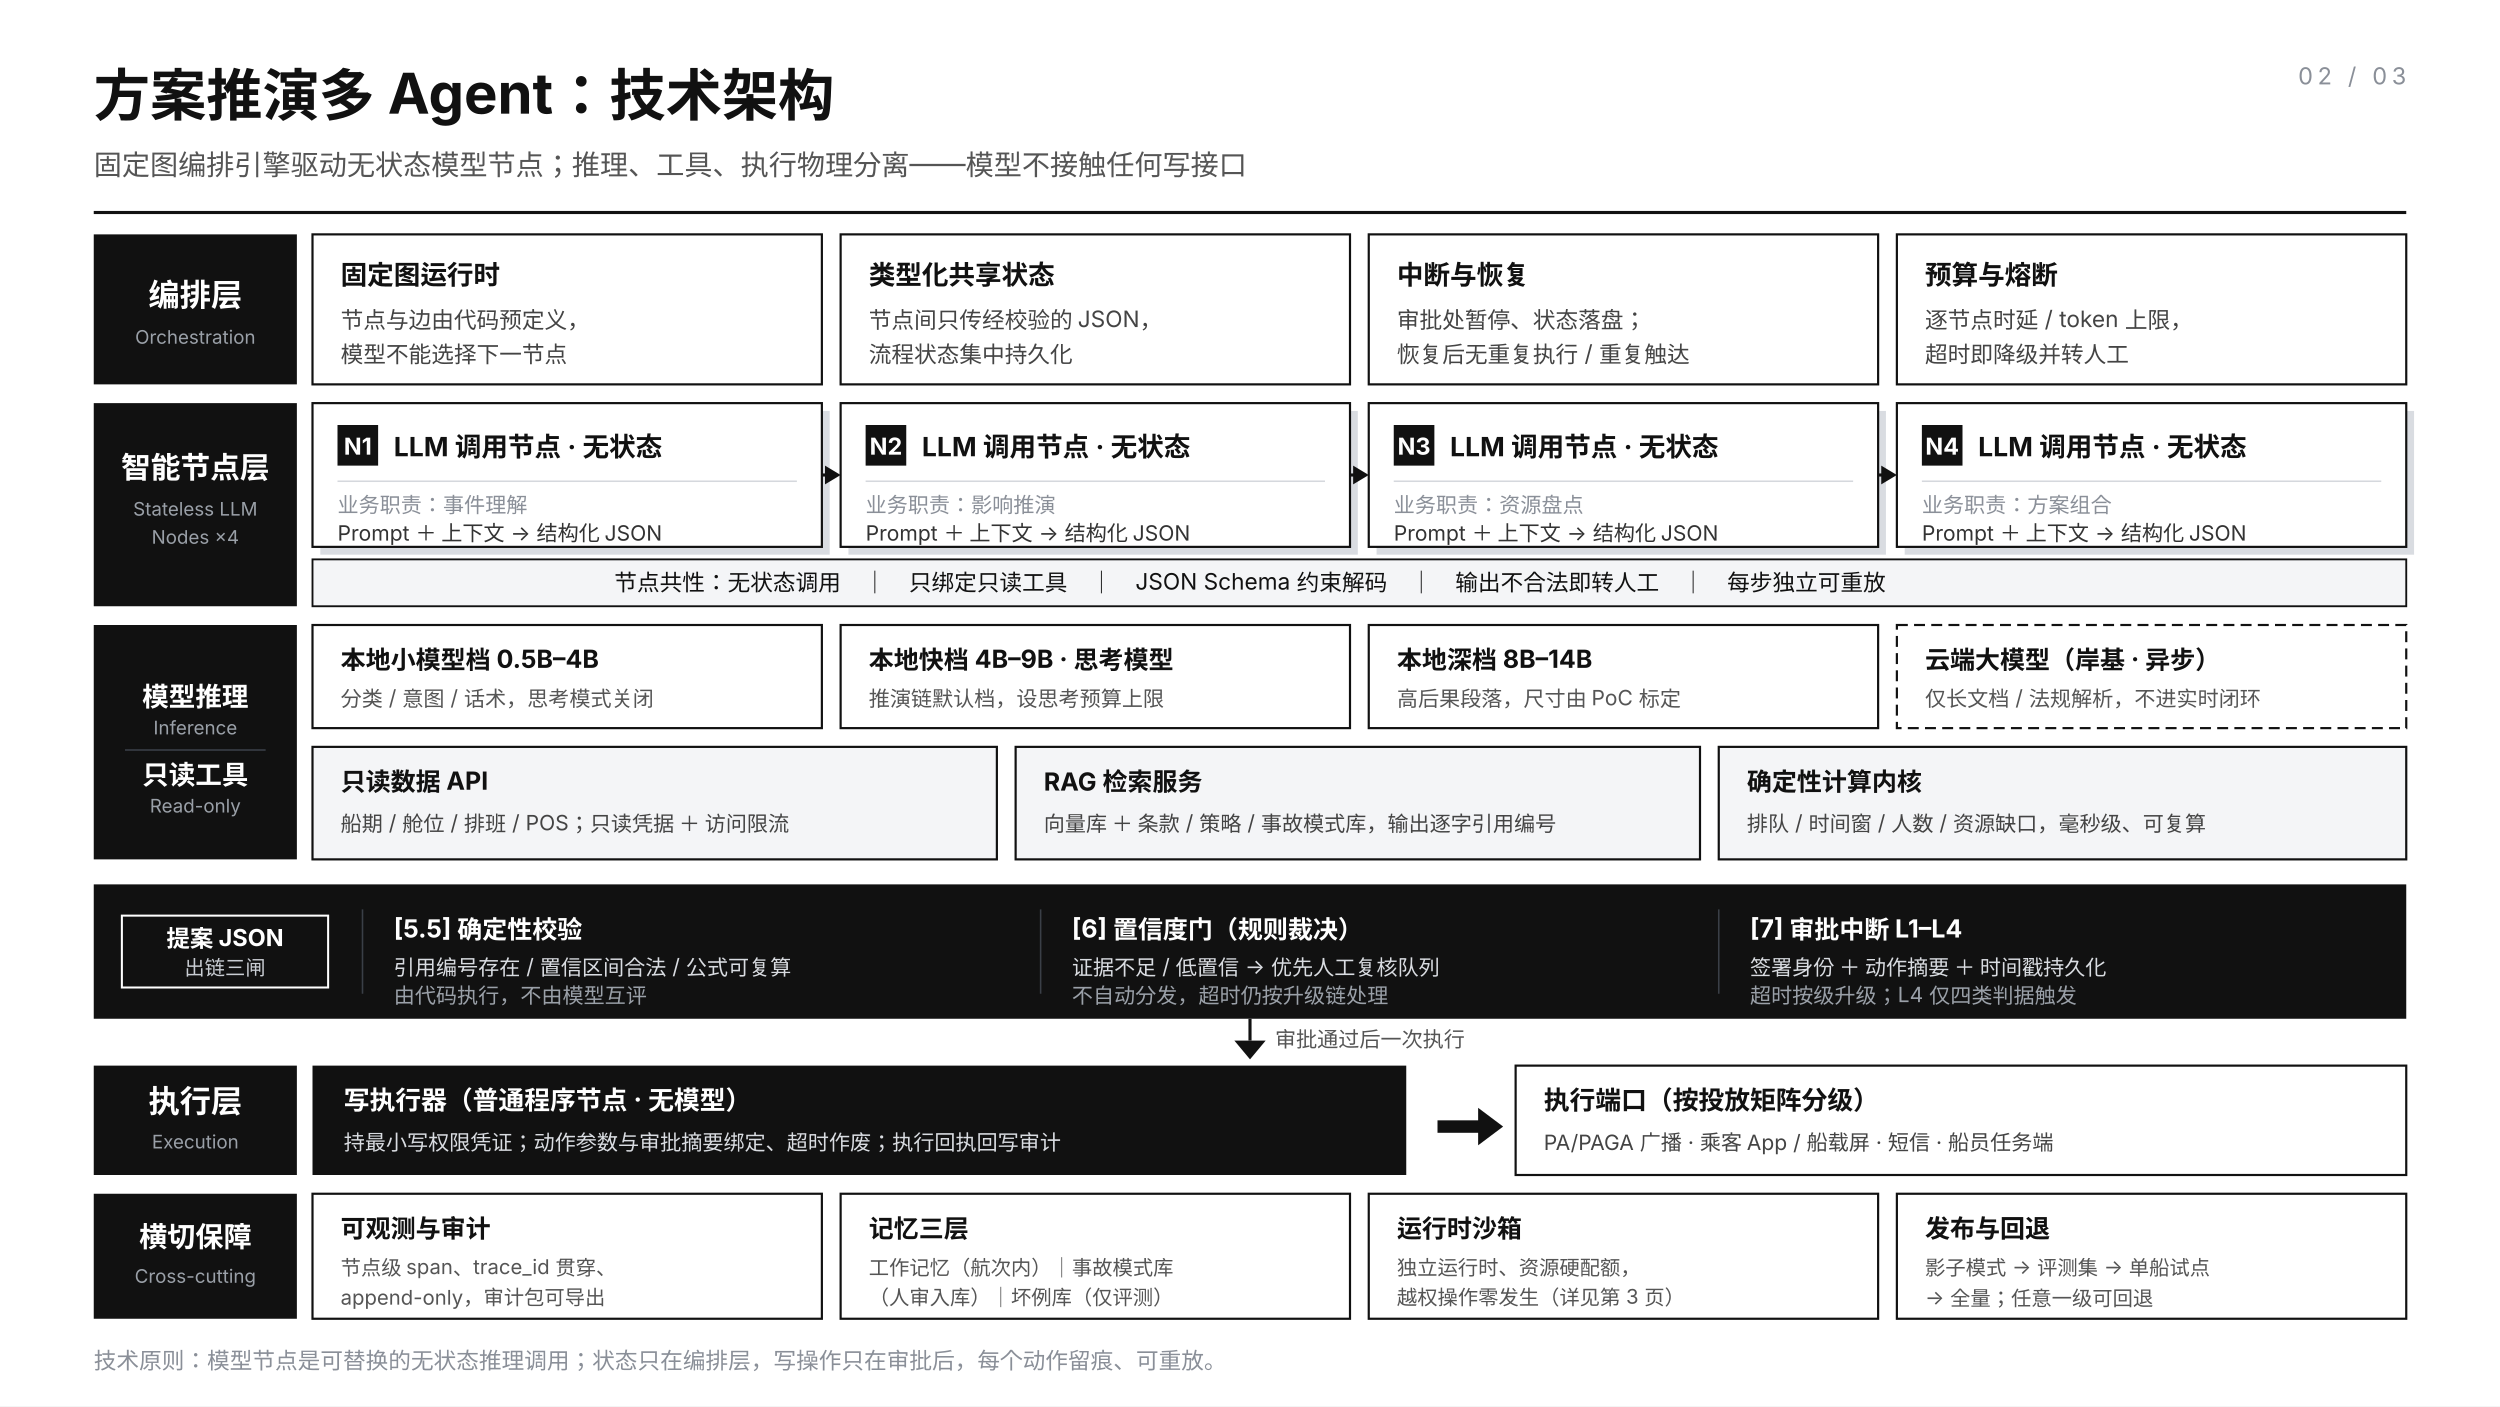
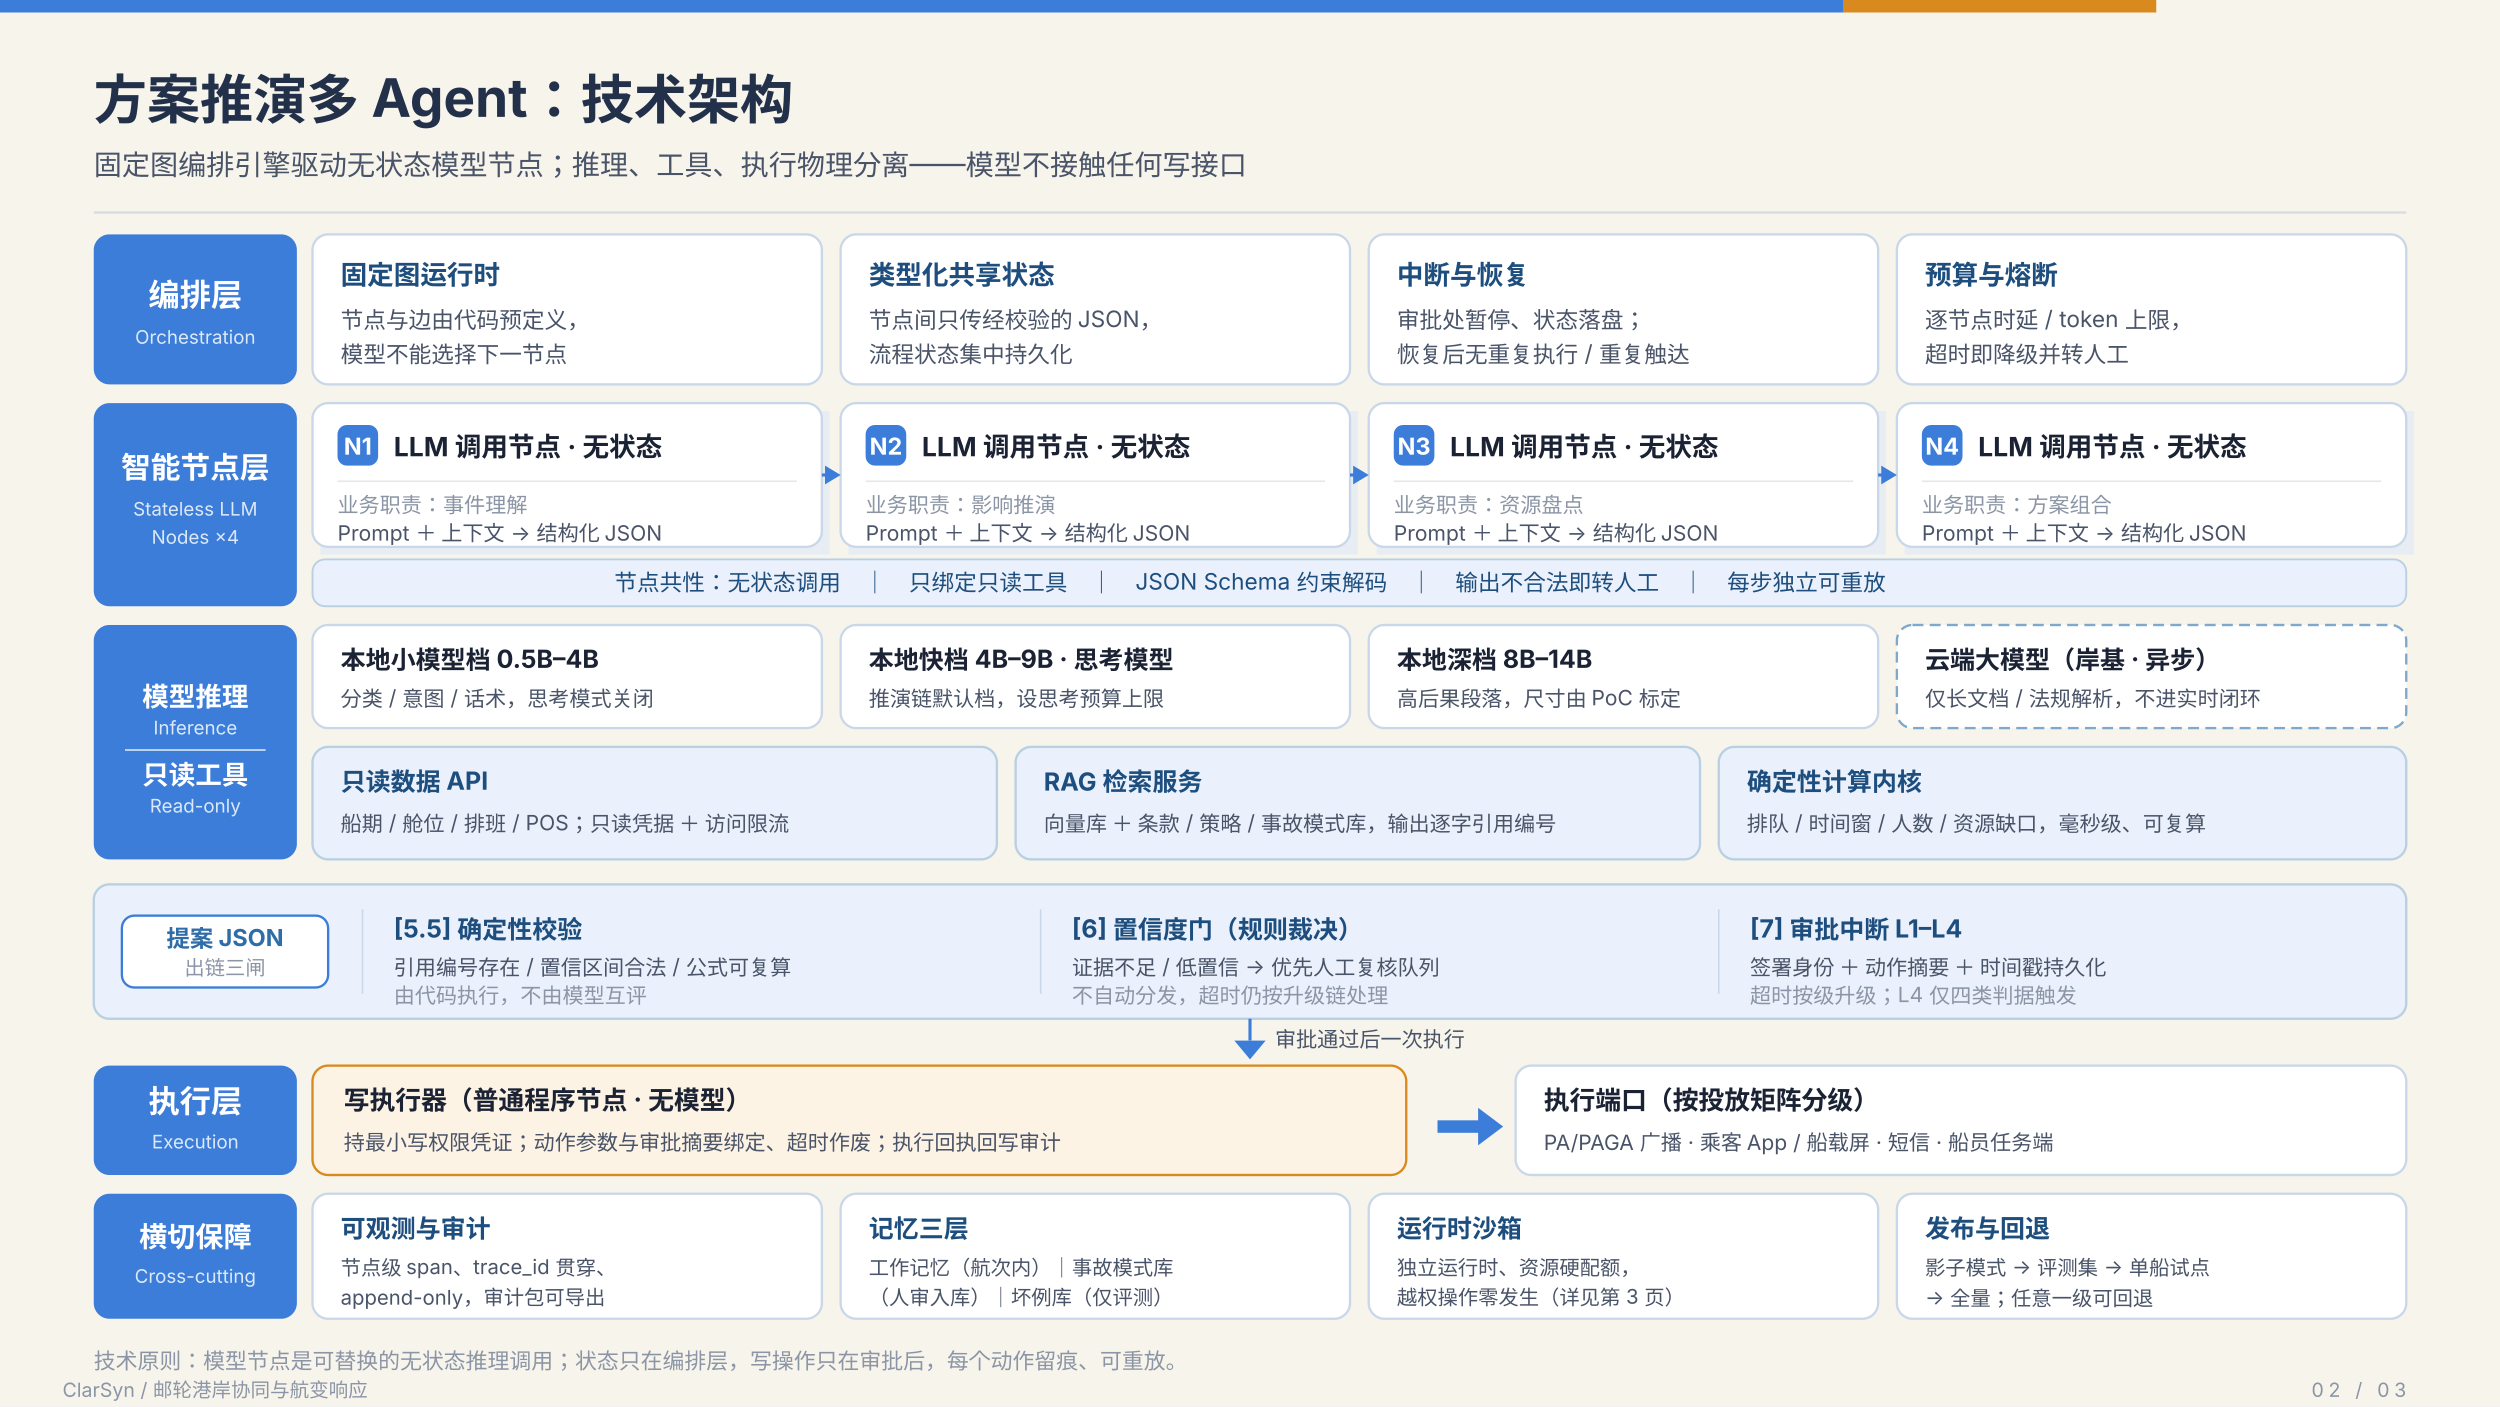
<svg xmlns="http://www.w3.org/2000/svg" viewBox="0 0 1600 900" font-family="-apple-system,'PingFang SC','Microsoft YaHei','Source Han Sans SC',sans-serif">
-   <rect id="bg" x="0" y="0" width="1600" height="900" fill="#FFFFFF" />
-   <text x="1540" y="54" text-anchor="end" font-size="15" fill="#8A8F98" letter-spacing="3">02 / 03</text>
-   <text x="60" y="74" font-size="36" font-weight="700" fill="#111111">方案推演多 Agent：技术架构</text>
-   <text x="60" y="112" font-size="18" fill="#555555">固定图编排引擎驱动无状态模型节点；推理、工具、执行物理分离——模型不接触任何写接口</text>
-   <line x1="60" y1="136" x2="1540" y2="136" stroke="#111111" stroke-width="2" />
-   <rect id="label-a" x="60" y="150" width="130" height="96" fill="#111111" />
+   <rect x="0" y="0" width="1600" height="900" fill="#F7F4EC" />
+   <rect x="0" y="0" width="1180" height="8" fill="#3B7DD8" />
+   <rect x="1180" y="0" width="200" height="8" fill="#D98A1F" />
+   <text x="60" y="76" font-size="34" font-weight="700" fill="#22304A">方案推演多 Agent：技术架构</text>
+   <text x="60" y="112" font-size="18" fill="#4A5468">固定图编排引擎驱动无状态模型节点；推理、工具、执行物理分离——模型不接触任何写接口</text>
+   <line x1="60" y1="136" x2="1540" y2="136" stroke="#D8DCE3" stroke-width="1.5" />
+   <rect x="60" y="150" width="130" height="96" rx="10" fill="#3B7DD8" />
  <text x="125" y="196" text-anchor="middle" font-size="20" font-weight="700" fill="#FFFFFF">编排层</text>
-   <text x="125" y="220" text-anchor="middle" font-size="12" fill="#9AA0A8">Orchestration</text>
-   <rect id="a1" x="200" y="150" width="326" height="96" fill="#FFFFFF" stroke="#111111" stroke-width="1.4" />
-   <text x="218" y="182" font-size="17" font-weight="700" fill="#111111">固定图运行时</text>
-   <text x="218" y="210" font-size="14.5" fill="#444444">节点与边由代码预定义，</text>
-   <text x="218" y="232" font-size="14.5" fill="#444444">模型不能选择下一节点</text>
-   <rect id="a2" x="538" y="150" width="326" height="96" fill="#FFFFFF" stroke="#111111" stroke-width="1.4" />
-   <text x="556" y="182" font-size="17" font-weight="700" fill="#111111">类型化共享状态</text>
-   <text x="556" y="210" font-size="14.5" fill="#444444">节点间只传经校验的 JSON，</text>
-   <text x="556" y="232" font-size="14.5" fill="#444444">流程状态集中持久化</text>
-   <rect id="a3" x="876" y="150" width="326" height="96" fill="#FFFFFF" stroke="#111111" stroke-width="1.4" />
-   <text x="894" y="182" font-size="17" font-weight="700" fill="#111111">中断与恢复</text>
-   <text x="894" y="210" font-size="14.5" fill="#444444">审批处暂停、状态落盘；</text>
-   <text x="894" y="232" font-size="14.5" fill="#444444">恢复后无重复执行 / 重复触达</text>
-   <rect id="a4" x="1214" y="150" width="326" height="96" fill="#FFFFFF" stroke="#111111" stroke-width="1.4" />
-   <text x="1232" y="182" font-size="17" font-weight="700" fill="#111111">预算与熔断</text>
-   <text x="1232" y="210" font-size="14.5" fill="#444444">逐节点时延 / token 上限，</text>
-   <text x="1232" y="232" font-size="14.5" fill="#444444">超时即降级并转人工</text>
-   <rect id="label-b" x="60" y="258" width="130" height="130" fill="#111111" />
+   <text x="125" y="220" text-anchor="middle" font-size="12" fill="#DCE9F8">Orchestration</text>
+   <rect x="200" y="150" width="326" height="96" rx="10" fill="#FFFFFF" stroke="#C9D8E8" stroke-width="1.5" />
+   <text x="218" y="182" font-size="17" font-weight="700" fill="#1D4E7E">固定图运行时</text>
+   <text x="218" y="210" font-size="14.5" fill="#4A5468">节点与边由代码预定义，</text>
+   <text x="218" y="232" font-size="14.5" fill="#4A5468">模型不能选择下一节点</text>
+   <rect x="538" y="150" width="326" height="96" rx="10" fill="#FFFFFF" stroke="#C9D8E8" stroke-width="1.5" />
+   <text x="556" y="182" font-size="17" font-weight="700" fill="#1D4E7E">类型化共享状态</text>
+   <text x="556" y="210" font-size="14.5" fill="#4A5468">节点间只传经校验的 JSON，</text>
+   <text x="556" y="232" font-size="14.5" fill="#4A5468">流程状态集中持久化</text>
+   <rect x="876" y="150" width="326" height="96" rx="10" fill="#FFFFFF" stroke="#C9D8E8" stroke-width="1.5" />
+   <text x="894" y="182" font-size="17" font-weight="700" fill="#1D4E7E">中断与恢复</text>
+   <text x="894" y="210" font-size="14.5" fill="#4A5468">审批处暂停、状态落盘；</text>
+   <text x="894" y="232" font-size="14.5" fill="#4A5468">恢复后无重复执行 / 重复触达</text>
+   <rect x="1214" y="150" width="326" height="96" rx="10" fill="#FFFFFF" stroke="#C9D8E8" stroke-width="1.5" />
+   <text x="1232" y="182" font-size="17" font-weight="700" fill="#1D4E7E">预算与熔断</text>
+   <text x="1232" y="210" font-size="14.5" fill="#4A5468">逐节点时延 / token 上限，</text>
+   <text x="1232" y="232" font-size="14.5" fill="#4A5468">超时即降级并转人工</text>
+   <rect x="60" y="258" width="130" height="130" rx="10" fill="#3B7DD8" />
  <text x="125" y="306" text-anchor="middle" font-size="19" font-weight="700" fill="#FFFFFF">智能节点层</text>
-   <text x="125" y="330" text-anchor="middle" font-size="12" fill="#9AA0A8">Stateless LLM</text>
-   <text x="125" y="348" text-anchor="middle" font-size="12" fill="#9AA0A8">Nodes ×4</text>
-   <rect x="205" y="263" width="326" height="92" fill="#D9DCE1" />
-   <rect x="543" y="263" width="326" height="92" fill="#D9DCE1" />
-   <rect x="881" y="263" width="326" height="92" fill="#D9DCE1" />
-   <rect x="1219" y="263" width="326" height="92" fill="#D9DCE1" />
-   <rect id="node-n1" x="200" y="258" width="326" height="92" fill="#FFFFFF" stroke="#111111" stroke-width="1.4" />
-   <rect x="216" y="272" width="26" height="26" fill="#111111" />
+   <text x="125" y="330" text-anchor="middle" font-size="12" fill="#DCE9F8">Stateless LLM</text>
+   <text x="125" y="348" text-anchor="middle" font-size="12" fill="#DCE9F8">Nodes ×4</text>
+   <rect x="205" y="263" width="326" height="92" fill="#E8EDF4" />
+   <rect x="543" y="263" width="326" height="92" fill="#E8EDF4" />
+   <rect x="881" y="263" width="326" height="92" fill="#E8EDF4" />
+   <rect x="1219" y="263" width="326" height="92" fill="#E8EDF4" />
+   <rect x="200" y="258" width="326" height="92" rx="10" fill="#FFFFFF" stroke="#C9D8E8" stroke-width="1.5" />
+   <rect x="216" y="272" width="26" height="26" rx="6" fill="#3B7DD8" />
  <text x="229" y="291" text-anchor="middle" font-size="15" font-weight="700" fill="#FFFFFF">N1</text>
-   <text x="252" y="292" font-size="17" font-weight="700" fill="#111111">LLM 调用节点 · 无状态</text>
-   <line x1="216" y1="308" x2="510" y2="308" stroke="#D5D8DD" />
-   <text x="216" y="328" font-size="13.5" fill="#8A8F98">业务职责：事件理解</text>
-   <text x="216" y="346" font-size="13.5" fill="#333333">Prompt ＋ 上下文 → 结构化 JSON</text>
-   <rect id="node-n2" x="538" y="258" width="326" height="92" fill="#FFFFFF" stroke="#111111" stroke-width="1.4" />
-   <rect x="554" y="272" width="26" height="26" fill="#111111" />
+   <text x="252" y="292" font-size="17" font-weight="700" fill="#1A2233">LLM 调用节点 · 无状态</text>
+   <line x1="216" y1="308" x2="510" y2="308" stroke="#E3E7EE" />
+   <text x="216" y="328" font-size="13.5" fill="#8B95A5">业务职责：事件理解</text>
+   <text x="216" y="346" font-size="13.5" fill="#4A5468">Prompt ＋ 上下文 → 结构化 JSON</text>
+   <rect x="538" y="258" width="326" height="92" rx="10" fill="#FFFFFF" stroke="#C9D8E8" stroke-width="1.5" />
+   <rect x="554" y="272" width="26" height="26" rx="6" fill="#3B7DD8" />
  <text x="567" y="291" text-anchor="middle" font-size="15" font-weight="700" fill="#FFFFFF">N2</text>
-   <text x="590" y="292" font-size="17" font-weight="700" fill="#111111">LLM 调用节点 · 无状态</text>
-   <line x1="554" y1="308" x2="848" y2="308" stroke="#D5D8DD" />
-   <text x="554" y="328" font-size="13.5" fill="#8A8F98">业务职责：影响推演</text>
-   <text x="554" y="346" font-size="13.5" fill="#333333">Prompt ＋ 上下文 → 结构化 JSON</text>
-   <rect id="node-n3" x="876" y="258" width="326" height="92" fill="#FFFFFF" stroke="#111111" stroke-width="1.4" />
-   <rect x="892" y="272" width="26" height="26" fill="#111111" />
+   <text x="590" y="292" font-size="17" font-weight="700" fill="#1A2233">LLM 调用节点 · 无状态</text>
+   <line x1="554" y1="308" x2="848" y2="308" stroke="#E3E7EE" />
+   <text x="554" y="328" font-size="13.5" fill="#8B95A5">业务职责：影响推演</text>
+   <text x="554" y="346" font-size="13.5" fill="#4A5468">Prompt ＋ 上下文 → 结构化 JSON</text>
+   <rect x="876" y="258" width="326" height="92" rx="10" fill="#FFFFFF" stroke="#C9D8E8" stroke-width="1.5" />
+   <rect x="892" y="272" width="26" height="26" rx="6" fill="#3B7DD8" />
  <text x="905" y="291" text-anchor="middle" font-size="15" font-weight="700" fill="#FFFFFF">N3</text>
-   <text x="928" y="292" font-size="17" font-weight="700" fill="#111111">LLM 调用节点 · 无状态</text>
-   <line x1="892" y1="308" x2="1186" y2="308" stroke="#D5D8DD" />
-   <text x="892" y="328" font-size="13.5" fill="#8A8F98">业务职责：资源盘点</text>
-   <text x="892" y="346" font-size="13.5" fill="#333333">Prompt ＋ 上下文 → 结构化 JSON</text>
-   <rect id="node-n4" x="1214" y="258" width="326" height="92" fill="#FFFFFF" stroke="#111111" stroke-width="1.4" />
-   <rect x="1230" y="272" width="26" height="26" fill="#111111" />
+   <text x="928" y="292" font-size="17" font-weight="700" fill="#1A2233">LLM 调用节点 · 无状态</text>
+   <line x1="892" y1="308" x2="1186" y2="308" stroke="#E3E7EE" />
+   <text x="892" y="328" font-size="13.5" fill="#8B95A5">业务职责：资源盘点</text>
+   <text x="892" y="346" font-size="13.5" fill="#4A5468">Prompt ＋ 上下文 → 结构化 JSON</text>
+   <rect x="1214" y="258" width="326" height="92" rx="10" fill="#FFFFFF" stroke="#C9D8E8" stroke-width="1.5" />
+   <rect x="1230" y="272" width="26" height="26" rx="6" fill="#3B7DD8" />
  <text x="1243" y="291" text-anchor="middle" font-size="15" font-weight="700" fill="#FFFFFF">N4</text>
-   <text x="1266" y="292" font-size="17" font-weight="700" fill="#111111">LLM 调用节点 · 无状态</text>
-   <line x1="1230" y1="308" x2="1524" y2="308" stroke="#D5D8DD" />
-   <text x="1230" y="328" font-size="13.5" fill="#8A8F98">业务职责：方案组合</text>
-   <text x="1230" y="346" font-size="13.5" fill="#333333">Prompt ＋ 上下文 → 结构化 JSON</text>
-   <line x1="526" y1="304" x2="534" y2="304" stroke="#111111" stroke-width="2" />
-   <polygon points="538,304 528,298 528,310" fill="#111111" />
-   <line x1="864" y1="304" x2="872" y2="304" stroke="#111111" stroke-width="2" />
-   <polygon points="876,304 866,298 866,310" fill="#111111" />
-   <line x1="1202" y1="304" x2="1210" y2="304" stroke="#111111" stroke-width="2" />
-   <polygon points="1214,304 1204,298 1204,310" fill="#111111" />
-   <rect id="nodes-common" x="200" y="358" width="1340" height="30" fill="#F4F5F7" stroke="#111111" stroke-width="1.2" />
-   <text x="800" y="378" text-anchor="middle" font-size="14.5" fill="#111111">节点共性：无状态调用　｜　只绑定只读工具　｜　JSON Schema 约束解码　｜　输出不合法即转人工　｜　每步独立可重放</text>
-   <rect id="label-c" x="60" y="400" width="130" height="150" fill="#111111" />
+   <text x="1266" y="292" font-size="17" font-weight="700" fill="#1A2233">LLM 调用节点 · 无状态</text>
+   <line x1="1230" y1="308" x2="1524" y2="308" stroke="#E3E7EE" />
+   <text x="1230" y="328" font-size="13.5" fill="#8B95A5">业务职责：方案组合</text>
+   <text x="1230" y="346" font-size="13.5" fill="#4A5468">Prompt ＋ 上下文 → 结构化 JSON</text>
+   <line x1="526" y1="304" x2="534" y2="304" stroke="#3B7DD8" stroke-width="2" />
+   <polygon points="538,304 528,298 528,310" fill="#3B7DD8" />
+   <line x1="864" y1="304" x2="872" y2="304" stroke="#3B7DD8" stroke-width="2" />
+   <polygon points="876,304 866,298 866,310" fill="#3B7DD8" />
+   <line x1="1202" y1="304" x2="1210" y2="304" stroke="#3B7DD8" stroke-width="2" />
+   <polygon points="1214,304 1204,298 1204,310" fill="#3B7DD8" />
+   <rect x="200" y="358" width="1340" height="30" rx="8" fill="#EAF1FC" stroke="#B9CFE2" stroke-width="1.2" />
+   <text x="800" y="378" text-anchor="middle" font-size="14.5" fill="#1D4E7E">节点共性：无状态调用　｜　只绑定只读工具　｜　JSON Schema 约束解码　｜　输出不合法即转人工　｜　每步独立可重放</text>
+   <rect x="60" y="400" width="130" height="150" rx="10" fill="#3B7DD8" />
  <text x="125" y="452" text-anchor="middle" font-size="17" font-weight="700" fill="#FFFFFF">模型推理</text>
-   <text x="125" y="470" text-anchor="middle" font-size="12" fill="#9AA0A8">Inference</text>
-   <line x1="80" y1="480" x2="170" y2="480" stroke="#3A3F47" />
+   <text x="125" y="470" text-anchor="middle" font-size="12" fill="#DCE9F8">Inference</text>
+   <line x1="80" y1="480" x2="170" y2="480" stroke="#DCE9F8" />
  <text x="125" y="502" text-anchor="middle" font-size="17" font-weight="700" fill="#FFFFFF">只读工具</text>
-   <text x="125" y="520" text-anchor="middle" font-size="12" fill="#9AA0A8">Read-only</text>
-   <rect id="c1-1" x="200" y="400" width="326" height="66" fill="#FFFFFF" stroke="#111111" stroke-width="1.4" />
-   <text x="218" y="428" font-size="16" font-weight="700" fill="#111111">本地小模型档 0.5B–4B</text>
-   <text x="218" y="452" font-size="13.5" fill="#555555">分类 / 意图 / 话术，思考模式关闭</text>
-   <rect id="c1-2" x="538" y="400" width="326" height="66" fill="#FFFFFF" stroke="#111111" stroke-width="1.4" />
-   <text x="556" y="428" font-size="16" font-weight="700" fill="#111111">本地快档 4B–9B · 思考模型</text>
-   <text x="556" y="452" font-size="13.5" fill="#555555">推演链默认档，设思考预算上限</text>
-   <rect id="c1-3" x="876" y="400" width="326" height="66" fill="#FFFFFF" stroke="#111111" stroke-width="1.4" />
-   <text x="894" y="428" font-size="16" font-weight="700" fill="#111111">本地深档 8B–14B</text>
-   <text x="894" y="452" font-size="13.5" fill="#555555">高后果段落，尺寸由 PoC 标定</text>
-   <rect id="c1-4-cloud" x="1214" y="400" width="326" height="66" fill="#FFFFFF" stroke="#111111" stroke-width="1.4" stroke-dasharray="7 4" />
-   <text x="1232" y="428" font-size="16" font-weight="700" fill="#111111">云端大模型（岸基 · 异步）</text>
-   <text x="1232" y="452" font-size="13.5" fill="#555555">仅长文档 / 法规解析，不进实时闭环</text>
-   <rect id="c2-1" x="200" y="478" width="438" height="72" fill="#F4F5F7" stroke="#111111" stroke-width="1.4" />
-   <text x="218" y="506" font-size="16" font-weight="700" fill="#111111">只读数据 API</text>
-   <text x="218" y="532" font-size="13.5" fill="#444444">船期 / 舱位 / 排班 / POS；只读凭据 ＋ 访问限流</text>
-   <rect id="c2-2" x="650" y="478" width="438" height="72" fill="#F4F5F7" stroke="#111111" stroke-width="1.4" />
-   <text x="668" y="506" font-size="16" font-weight="700" fill="#111111">RAG 检索服务</text>
-   <text x="668" y="532" font-size="13.5" fill="#444444">向量库 ＋ 条款 / 策略 / 事故模式库，输出逐字引用编号</text>
-   <rect id="c2-3" x="1100" y="478" width="440" height="72" fill="#F4F5F7" stroke="#111111" stroke-width="1.4" />
-   <text x="1118" y="506" font-size="16" font-weight="700" fill="#111111">确定性计算内核</text>
-   <text x="1118" y="532" font-size="13.5" fill="#444444">排队 / 时间窗 / 人数 / 资源缺口，毫秒级、可复算</text>
-   <rect id="gates" x="60" y="566" width="1480" height="86" fill="#111111" />
-   <rect x="78" y="586" width="132" height="46" fill="none" stroke="#FFFFFF" stroke-width="1.3" />
-   <text x="144" y="606" text-anchor="middle" font-size="15" font-weight="700" fill="#FFFFFF">提案 JSON</text>
-   <text x="144" y="624" text-anchor="middle" font-size="13" fill="#C9CDD3">出链三闸</text>
-   <line x1="232" y1="582" x2="232" y2="636" stroke="#3A3F47" />
-   <text x="252" y="600" font-size="16" font-weight="700" fill="#FFFFFF">[5.5] 确定性校验</text>
-   <text x="252" y="624" font-size="13.5" fill="#D9DCE1">引用编号存在 / 置信区间合法 / 公式可复算</text>
-   <text x="252" y="642" font-size="13.5" fill="#9AA0A8">由代码执行，不由模型互评</text>
-   <line x1="666" y1="582" x2="666" y2="636" stroke="#3A3F47" />
-   <text x="686" y="600" font-size="16" font-weight="700" fill="#FFFFFF">[6] 置信度门（规则裁决）</text>
-   <text x="686" y="624" font-size="13.5" fill="#D9DCE1">证据不足 / 低置信 → 优先人工复核队列</text>
-   <text x="686" y="642" font-size="13.5" fill="#9AA0A8">不自动分发，超时仍按升级链处理</text>
-   <line x1="1100" y1="582" x2="1100" y2="636" stroke="#3A3F47" />
-   <text x="1120" y="600" font-size="16" font-weight="700" fill="#FFFFFF">[7] 审批中断 L1–L4</text>
-   <text x="1120" y="624" font-size="13.5" fill="#D9DCE1">签署身份 ＋ 动作摘要 ＋ 时间戳持久化</text>
-   <text x="1120" y="642" font-size="13.5" fill="#9AA0A8">超时按级升级；L4 仅四类判据触发</text>
-   <line x1="800" y1="652" x2="800" y2="666" stroke="#111111" stroke-width="2" />
-   <polygon points="790,666 810,666 800,678" fill="#111111" />
-   <text x="816" y="670" font-size="13.5" fill="#555555">审批通过后一次执行</text>
-   <rect id="label-d" x="60" y="682" width="130" height="70" fill="#111111" />
+   <text x="125" y="520" text-anchor="middle" font-size="12" fill="#DCE9F8">Read-only</text>
+   <rect x="200" y="400" width="326" height="66" rx="10" fill="#FFFFFF" stroke="#C9D8E8" stroke-width="1.5" />
+   <text x="218" y="428" font-size="16" font-weight="700" fill="#1A2233">本地小模型档 0.5B–4B</text>
+   <text x="218" y="452" font-size="13.5" fill="#4A5468">分类 / 意图 / 话术，思考模式关闭</text>
+   <rect x="538" y="400" width="326" height="66" rx="10" fill="#FFFFFF" stroke="#C9D8E8" stroke-width="1.5" />
+   <text x="556" y="428" font-size="16" font-weight="700" fill="#1A2233">本地快档 4B–9B · 思考模型</text>
+   <text x="556" y="452" font-size="13.5" fill="#4A5468">推演链默认档，设思考预算上限</text>
+   <rect x="876" y="400" width="326" height="66" rx="10" fill="#FFFFFF" stroke="#C9D8E8" stroke-width="1.5" />
+   <text x="894" y="428" font-size="16" font-weight="700" fill="#1A2233">本地深档 8B–14B</text>
+   <text x="894" y="452" font-size="13.5" fill="#4A5468">高后果段落，尺寸由 PoC 标定</text>
+   <rect x="1214" y="400" width="326" height="66" rx="10" fill="#FFFFFF" stroke="#7FA8CC" stroke-width="1.5" stroke-dasharray="7 4" />
+   <text x="1232" y="428" font-size="16" font-weight="700" fill="#1A2233">云端大模型（岸基 · 异步）</text>
+   <text x="1232" y="452" font-size="13.5" fill="#4A5468">仅长文档 / 法规解析，不进实时闭环</text>
+   <rect x="200" y="478" width="438" height="72" rx="10" fill="#EAF1FC" stroke="#B9CFE2" stroke-width="1.5" />
+   <text x="218" y="506" font-size="16" font-weight="700" fill="#1D4E7E">只读数据 API</text>
+   <text x="218" y="532" font-size="13.5" fill="#4A5468">船期 / 舱位 / 排班 / POS；只读凭据 ＋ 访问限流</text>
+   <rect x="650" y="478" width="438" height="72" rx="10" fill="#EAF1FC" stroke="#B9CFE2" stroke-width="1.5" />
+   <text x="668" y="506" font-size="16" font-weight="700" fill="#1D4E7E">RAG 检索服务</text>
+   <text x="668" y="532" font-size="13.5" fill="#4A5468">向量库 ＋ 条款 / 策略 / 事故模式库，输出逐字引用编号</text>
+   <rect x="1100" y="478" width="440" height="72" rx="10" fill="#EAF1FC" stroke="#B9CFE2" stroke-width="1.5" />
+   <text x="1118" y="506" font-size="16" font-weight="700" fill="#1D4E7E">确定性计算内核</text>
+   <text x="1118" y="532" font-size="13.5" fill="#4A5468">排队 / 时间窗 / 人数 / 资源缺口，毫秒级、可复算</text>
+   <rect x="60" y="566" width="1480" height="86" rx="10" fill="#EAF1FC" stroke="#B9CFE2" stroke-width="1.5" />
+   <rect x="78" y="586" width="132" height="46" rx="8" fill="#FFFFFF" stroke="#3B7DD8" stroke-width="1.5" />
+   <text x="144" y="606" text-anchor="middle" font-size="15" font-weight="700" fill="#2E6DA8">提案 JSON</text>
+   <text x="144" y="624" text-anchor="middle" font-size="13" fill="#8B95A5">出链三闸</text>
+   <line x1="232" y1="582" x2="232" y2="636" stroke="#C9D8E8" />
+   <text x="252" y="600" font-size="16" font-weight="700" fill="#1D4E7E">[5.5] 确定性校验</text>
+   <text x="252" y="624" font-size="13.5" fill="#4A5468">引用编号存在 / 置信区间合法 / 公式可复算</text>
+   <text x="252" y="642" font-size="13.5" fill="#8B95A5">由代码执行，不由模型互评</text>
+   <line x1="666" y1="582" x2="666" y2="636" stroke="#C9D8E8" />
+   <text x="686" y="600" font-size="16" font-weight="700" fill="#1D4E7E">[6] 置信度门（规则裁决）</text>
+   <text x="686" y="624" font-size="13.5" fill="#4A5468">证据不足 / 低置信 → 优先人工复核队列</text>
+   <text x="686" y="642" font-size="13.5" fill="#8B95A5">不自动分发，超时仍按升级链处理</text>
+   <line x1="1100" y1="582" x2="1100" y2="636" stroke="#C9D8E8" />
+   <text x="1120" y="600" font-size="16" font-weight="700" fill="#1D4E7E">[7] 审批中断 L1–L4</text>
+   <text x="1120" y="624" font-size="13.5" fill="#4A5468">签署身份 ＋ 动作摘要 ＋ 时间戳持久化</text>
+   <text x="1120" y="642" font-size="13.5" fill="#8B95A5">超时按级升级；L4 仅四类判据触发</text>
+   <line x1="800" y1="652" x2="800" y2="666" stroke="#3B7DD8" stroke-width="2" />
+   <polygon points="790,666 810,666 800,678" fill="#3B7DD8" />
+   <text x="816" y="670" font-size="13.5" fill="#4A5468">审批通过后一次执行</text>
+   <rect x="60" y="682" width="130" height="70" rx="10" fill="#3B7DD8" />
  <text x="125" y="712" text-anchor="middle" font-size="20" font-weight="700" fill="#FFFFFF">执行层</text>
-   <text x="125" y="735" text-anchor="middle" font-size="12" fill="#9AA0A8">Execution</text>
-   <rect id="writer" x="200" y="682" width="700" height="70" fill="#111111" />
-   <text x="220" y="710" font-size="16.5" font-weight="700" fill="#FFFFFF">写执行器（普通程序节点 · 无模型）</text>
-   <text x="220" y="736" font-size="13.5" fill="#D9DCE1">持最小写权限凭证；动作参数与审批摘要绑定、超时作废；执行回执回写审计</text>
-   <polygon points="920,717 946,717 946,709 962,721 946,733 946,725 920,725" fill="#111111" />
-   <rect id="ports" x="970" y="682" width="570" height="70" fill="#FFFFFF" stroke="#111111" stroke-width="1.4" />
-   <text x="988" y="710" font-size="16.5" font-weight="700" fill="#111111">执行端口（按投放矩阵分级）</text>
-   <text x="988" y="736" font-size="13.5" fill="#444444">PA/PAGA 广播 · 乘客 App / 船载屏 · 短信 · 船员任务端</text>
-   <rect id="label-x" x="60" y="764" width="130" height="80" fill="#111111" />
+   <text x="125" y="735" text-anchor="middle" font-size="12" fill="#DCE9F8">Execution</text>
+   <rect x="200" y="682" width="700" height="70" rx="10" fill="#FDF3E4" stroke="#D98A1F" stroke-width="1.5" />
+   <text x="220" y="710" font-size="16.5" font-weight="700" fill="#1A2233">写执行器（普通程序节点 · 无模型）</text>
+   <text x="220" y="736" font-size="13.5" fill="#4A5468">持最小写权限凭证；动作参数与审批摘要绑定、超时作废；执行回执回写审计</text>
+   <polygon points="920,717 946,717 946,709 962,721 946,733 946,725 920,725" fill="#3B7DD8" />
+   <rect x="970" y="682" width="570" height="70" rx="10" fill="#FFFFFF" stroke="#C9D8E8" stroke-width="1.5" />
+   <text x="988" y="710" font-size="16.5" font-weight="700" fill="#1A2233">执行端口（按投放矩阵分级）</text>
+   <text x="988" y="736" font-size="13.5" fill="#4A5468">PA/PAGA 广播 · 乘客 App / 船载屏 · 短信 · 船员任务端</text>
+   <rect x="60" y="764" width="130" height="80" rx="10" fill="#3B7DD8" />
  <text x="125" y="798" text-anchor="middle" font-size="18" font-weight="700" fill="#FFFFFF">横切保障</text>
-   <text x="125" y="821" text-anchor="middle" font-size="12" fill="#9AA0A8">Cross-cutting</text>
-   <rect id="x1" x="200" y="764" width="326" height="80" fill="#FFFFFF" stroke="#111111" stroke-width="1.4" />
-   <text x="218" y="792" font-size="16" font-weight="700" fill="#111111">可观测与审计</text>
-   <text x="218" y="816" font-size="13" fill="#555555">节点级 span、trace_id 贯穿、</text>
-   <text x="218" y="835" font-size="13" fill="#555555">append-only，审计包可导出</text>
-   <rect id="x2" x="538" y="764" width="326" height="80" fill="#FFFFFF" stroke="#111111" stroke-width="1.4" />
-   <text x="556" y="792" font-size="16" font-weight="700" fill="#111111">记忆三层</text>
-   <text x="556" y="816" font-size="13" fill="#555555">工作记忆（航次内）｜事故模式库</text>
-   <text x="556" y="835" font-size="13" fill="#555555">（人审入库）｜坏例库（仅评测）</text>
-   <rect id="x3" x="876" y="764" width="326" height="80" fill="#FFFFFF" stroke="#111111" stroke-width="1.4" />
-   <text x="894" y="792" font-size="16" font-weight="700" fill="#111111">运行时沙箱</text>
-   <text x="894" y="816" font-size="13" fill="#555555">独立运行时、资源硬配额，</text>
-   <text x="894" y="835" font-size="13" fill="#555555">越权操作零发生（详见第 3 页）</text>
-   <rect id="x4" x="1214" y="764" width="326" height="80" fill="#FFFFFF" stroke="#111111" stroke-width="1.4" />
-   <text x="1232" y="792" font-size="16" font-weight="700" fill="#111111">发布与回退</text>
-   <text x="1232" y="816" font-size="13" fill="#555555">影子模式 → 评测集 → 单船试点</text>
-   <text x="1232" y="835" font-size="13" fill="#555555">→ 全量；任意一级可回退</text>
-   <text x="60" y="876" font-size="14.5" fill="#8A8F98">技术原则：模型节点是可替换的无状态推理调用；状态只在编排层，写操作只在审批后，每个动作留痕、可重放。</text>
+   <text x="125" y="821" text-anchor="middle" font-size="12" fill="#DCE9F8">Cross-cutting</text>
+   <rect x="200" y="764" width="326" height="80" rx="10" fill="#FFFFFF" stroke="#C9D8E8" stroke-width="1.5" />
+   <text x="218" y="792" font-size="16" font-weight="700" fill="#1D4E7E">可观测与审计</text>
+   <text x="218" y="816" font-size="13" fill="#4A5468">节点级 span、trace_id 贯穿、</text>
+   <text x="218" y="835" font-size="13" fill="#4A5468">append-only，审计包可导出</text>
+   <rect x="538" y="764" width="326" height="80" rx="10" fill="#FFFFFF" stroke="#C9D8E8" stroke-width="1.5" />
+   <text x="556" y="792" font-size="16" font-weight="700" fill="#1D4E7E">记忆三层</text>
+   <text x="556" y="816" font-size="13" fill="#4A5468">工作记忆（航次内）｜事故模式库</text>
+   <text x="556" y="835" font-size="13" fill="#4A5468">（人审入库）｜坏例库（仅评测）</text>
+   <rect x="876" y="764" width="326" height="80" rx="10" fill="#FFFFFF" stroke="#C9D8E8" stroke-width="1.5" />
+   <text x="894" y="792" font-size="16" font-weight="700" fill="#1D4E7E">运行时沙箱</text>
+   <text x="894" y="816" font-size="13" fill="#4A5468">独立运行时、资源硬配额，</text>
+   <text x="894" y="835" font-size="13" fill="#4A5468">越权操作零发生（详见第 3 页）</text>
+   <rect x="1214" y="764" width="326" height="80" rx="10" fill="#FFFFFF" stroke="#C9D8E8" stroke-width="1.5" />
+   <text x="1232" y="792" font-size="16" font-weight="700" fill="#1D4E7E">发布与回退</text>
+   <text x="1232" y="816" font-size="13" fill="#4A5468">影子模式 → 评测集 → 单船试点</text>
+   <text x="1232" y="835" font-size="13" fill="#4A5468">→ 全量；任意一级可回退</text>
+   <text x="60" y="876" font-size="14" fill="#8B95A5">技术原则：模型节点是可替换的无状态推理调用；状态只在编排层，写操作只在审批后，每个动作留痕、可重放。</text>
+   <text x="40" y="894" font-size="12.5" fill="#8B95A5">ClarSyn / 邮轮港岸协同与航变响应</text>
+   <text x="1540" y="894" text-anchor="end" font-size="12.5" fill="#8B95A5" letter-spacing="3">02 / 03</text>
</svg>
